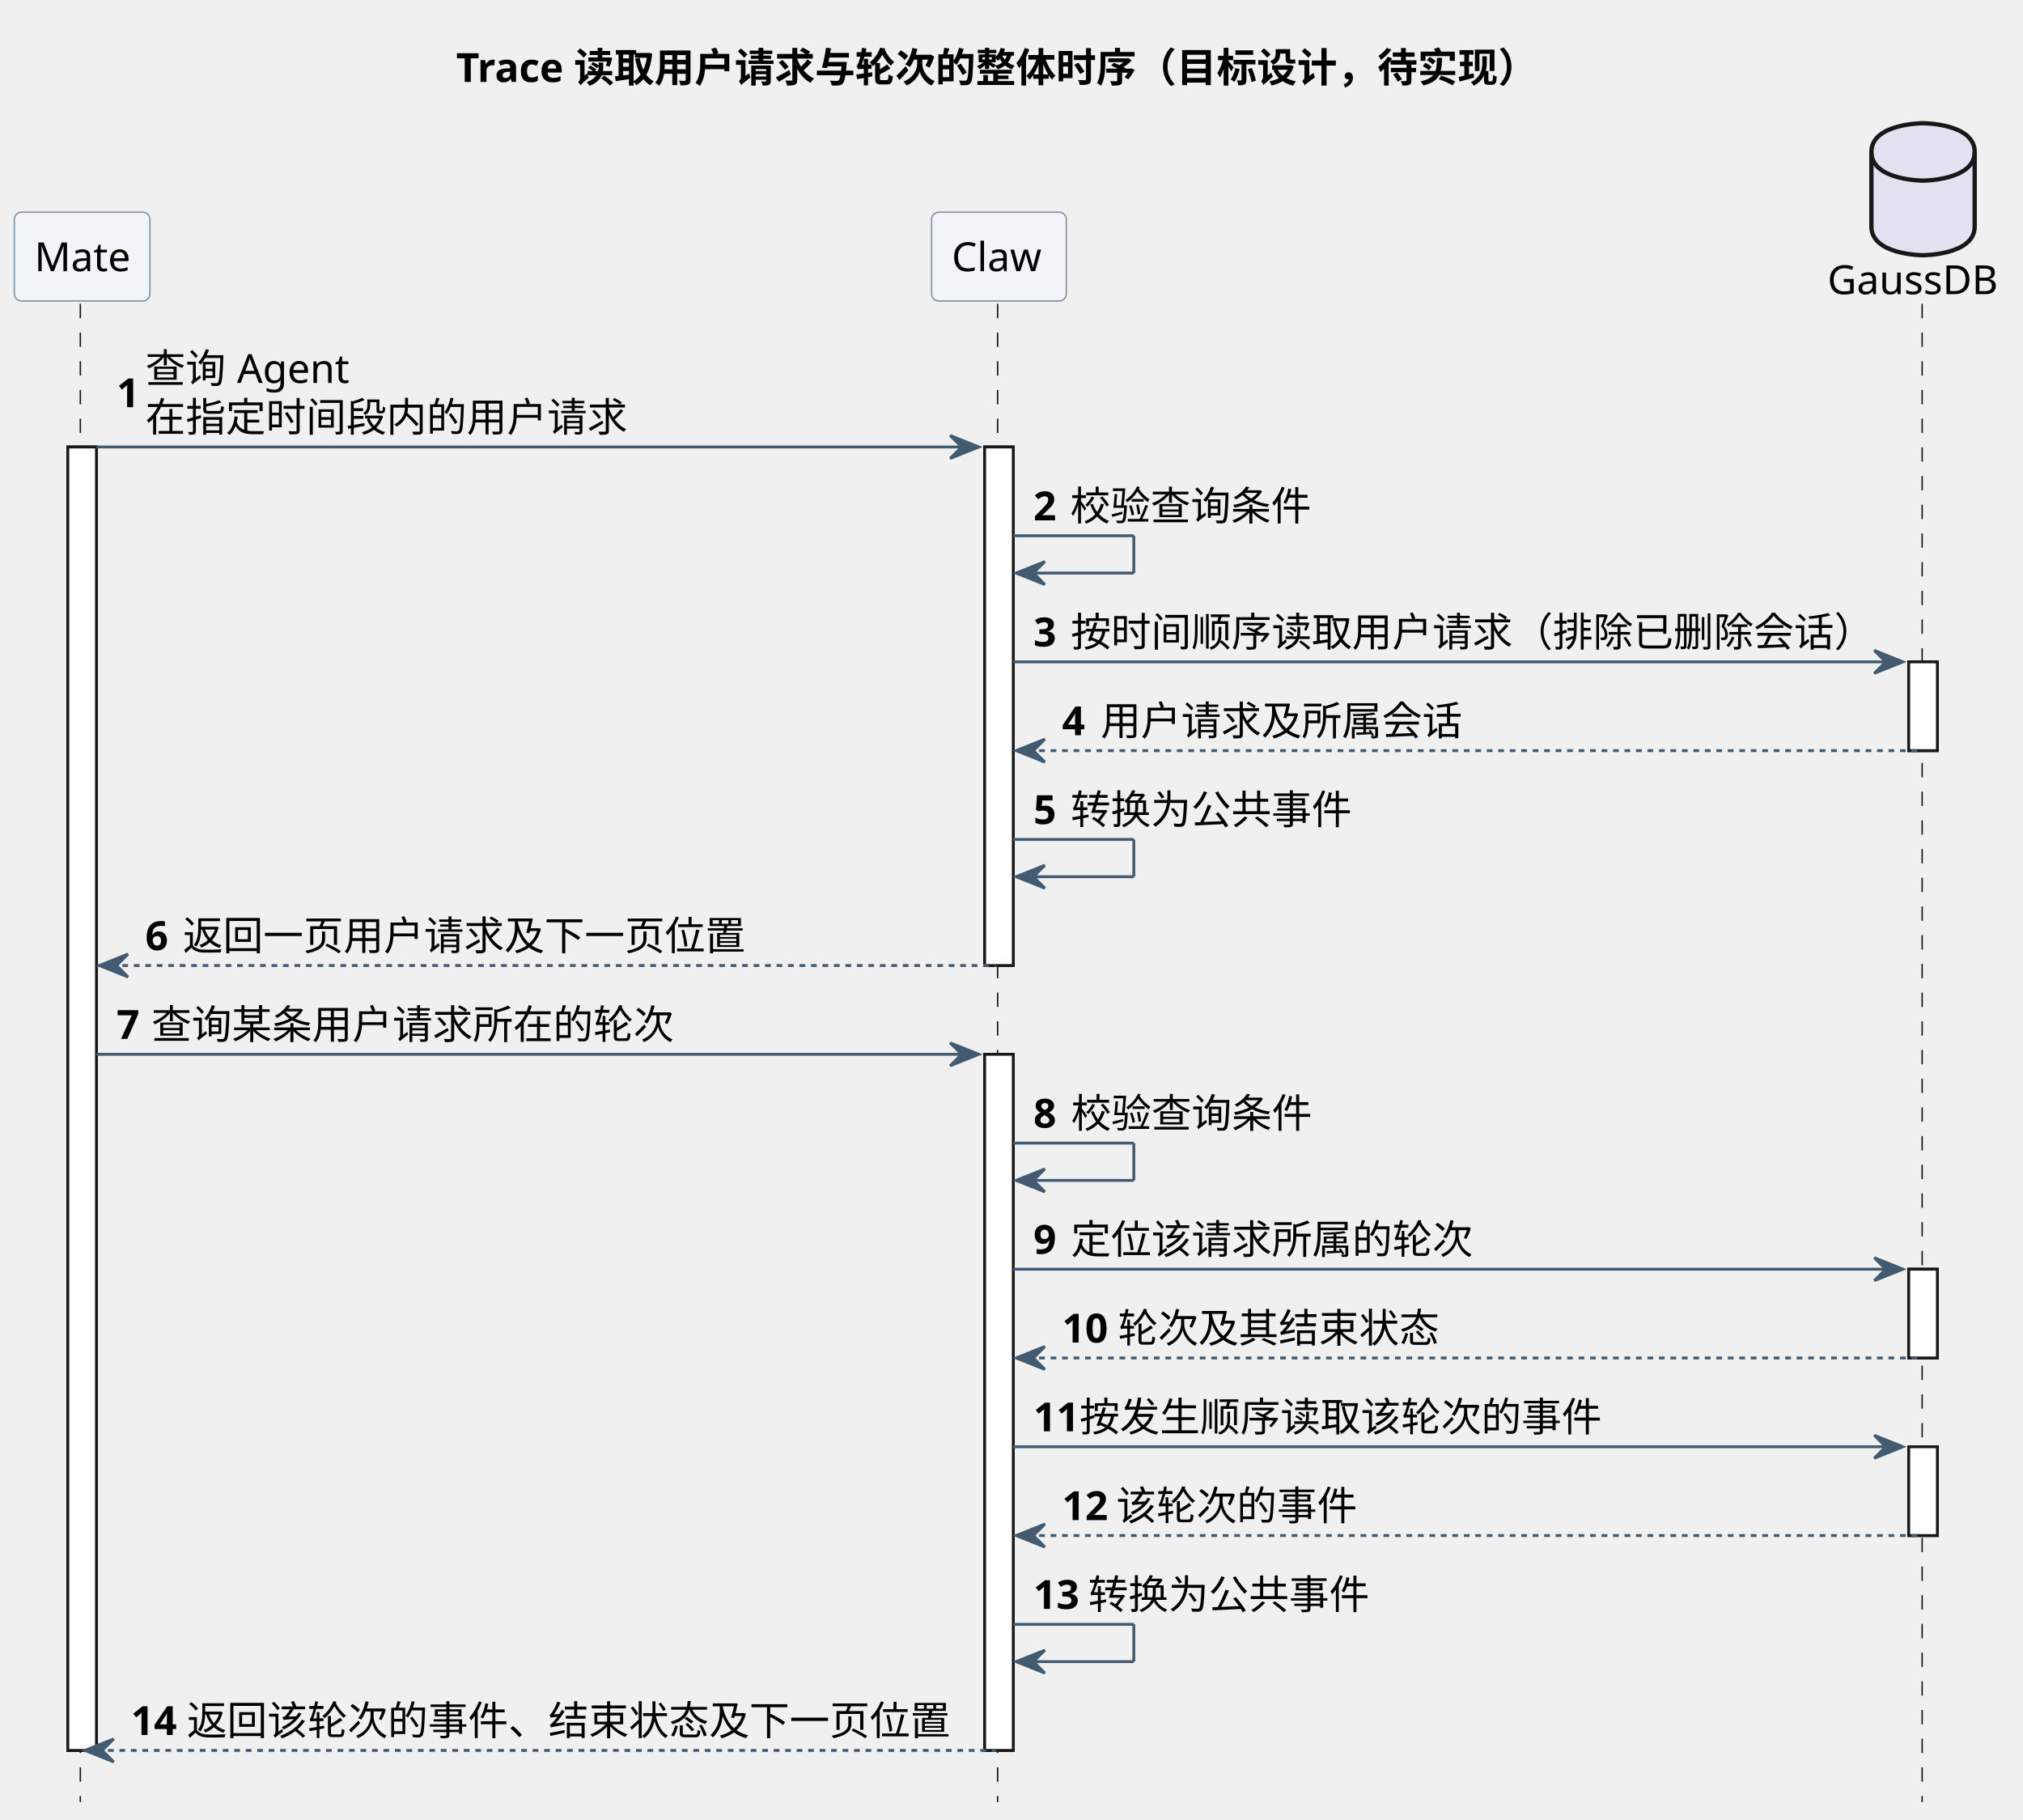
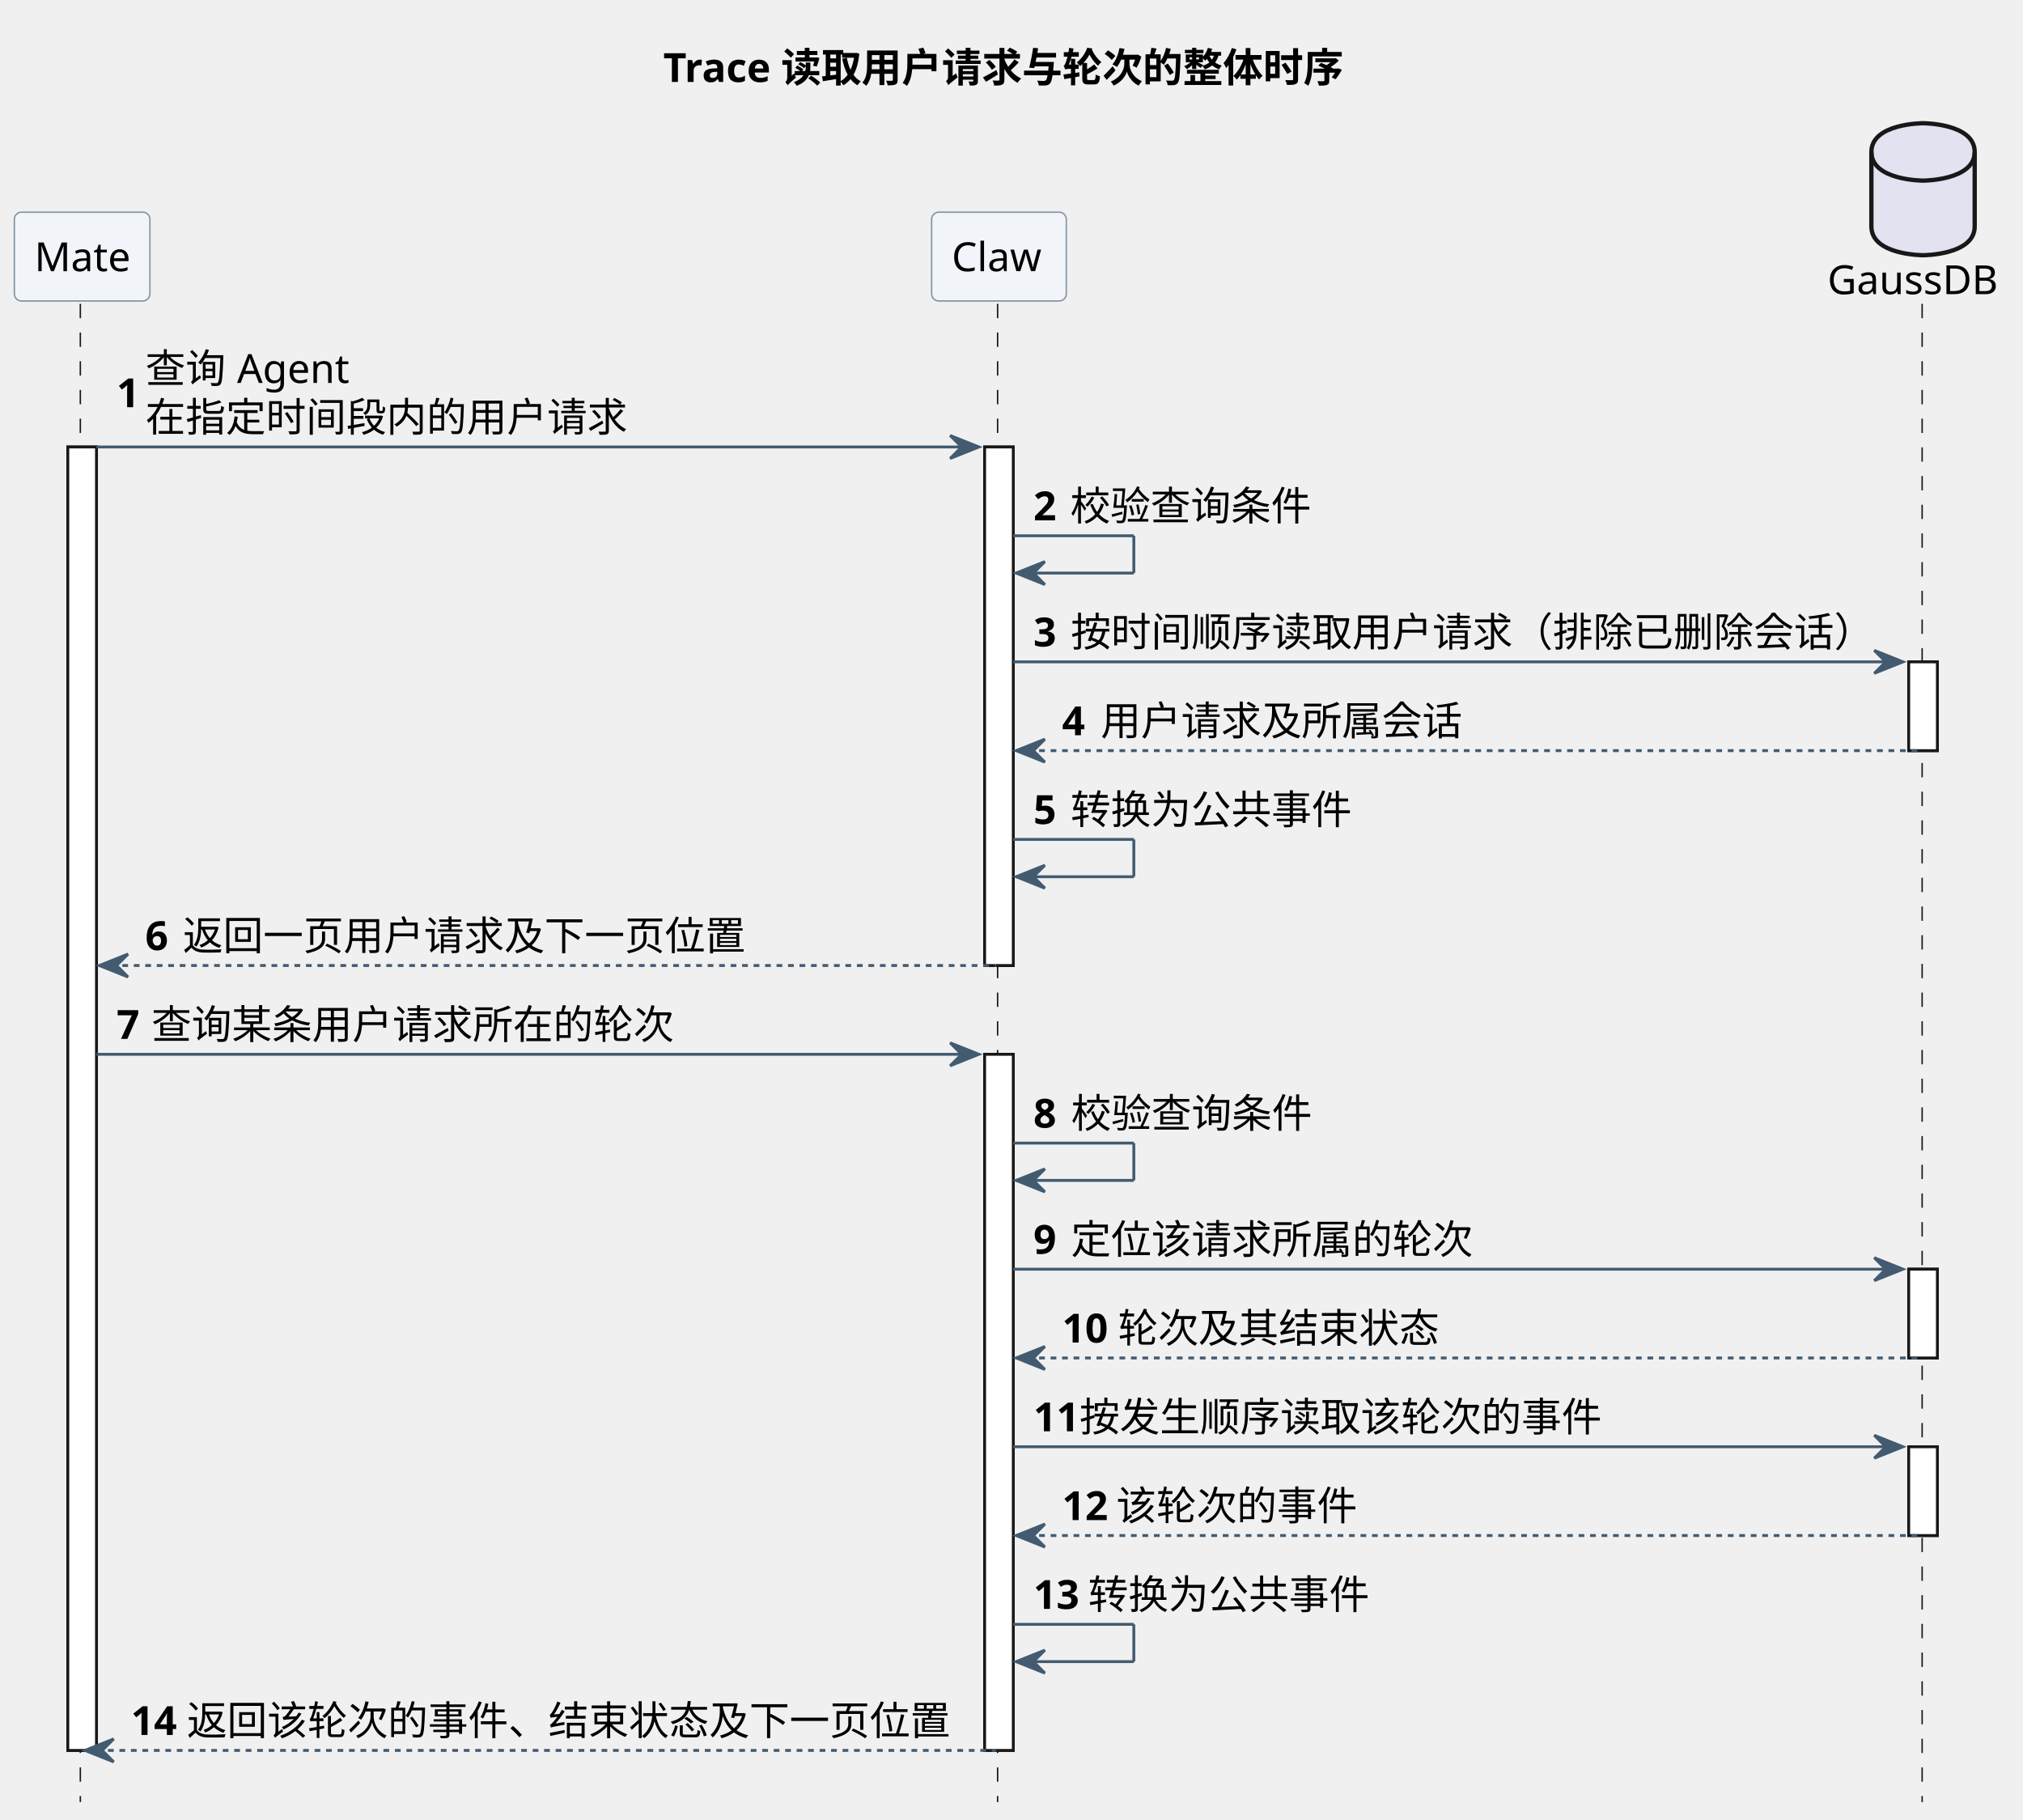
<svg xmlns="http://www.w3.org/2000/svg" contentStyleType="text/css" height="634px" preserveAspectRatio="none" style="width:705px;height:634px;background:#FFFFFF;" version="1.1" viewBox="0 0 705 634" width="705px" zoomAndPan="magnify">
  <defs />
  <g>
-     <text fill="#000000" font-family="sans-serif" font-size="14" font-weight="bold" lengthAdjust="spacing" textLength="389.566" x="158.957" y="28.562">Trace 读取用户请求与轮次的整体时序（目标设计，待实现）</text>
+     <text fill="#000000" font-family="sans-serif" font-size="14" font-weight="bold" lengthAdjust="spacing" textLength="245.191" x="231.144" y="28.562">Trace 读取用户请求与轮次的整体时序</text>
    <rect fill="#FFFFFF" height="454.213" style="stroke:#181818;stroke-width:1.0;" width="10" x="23.625" y="155.758" />
    <rect fill="#FFFFFF" height="180.697" style="stroke:#181818;stroke-width:1.0;" width="10" x="343.129" y="155.758" />
    <rect fill="#FFFFFF" height="242.576" style="stroke:#181818;stroke-width:1.0;" width="10" x="343.129" y="367.394" />
    <rect fill="#FFFFFF" height="30.939" style="stroke:#181818;stroke-width:1.0;" width="10" x="665.166" y="230.637" />
    <rect fill="#FFFFFF" height="30.939" style="stroke:#181818;stroke-width:1.0;" width="10" x="665.166" y="442.273" />
    <rect fill="#FFFFFF" height="30.939" style="stroke:#181818;stroke-width:1.0;" width="10" x="665.166" y="504.152" />
    <line style="stroke:#181818;stroke-width:0.5;stroke-dasharray:5.0,5.0;" x1="28" x2="28" y1="105.879" y2="627.971" />
    <line style="stroke:#181818;stroke-width:0.5;stroke-dasharray:5.0,5.0;" x1="347.661" x2="347.661" y1="105.879" y2="627.971" />
    <line style="stroke:#181818;stroke-width:0.5;stroke-dasharray:5.0,5.0;" x1="669.852" x2="669.852" y1="105.879" y2="627.971" />
    <rect fill="#F1F5F9" height="30.939" rx="2.5" ry="2.5" style="stroke:#8496A4;stroke-width:0.5;" width="47.25" x="5" y="73.939" />
    <text fill="#000000" font-family="sans-serif" font-size="14" lengthAdjust="spacing" textLength="33.25" x="12" y="94.502">Mate</text>
    <rect fill="#F1F5F9" height="30.939" rx="2.5" ry="2.5" style="stroke:#8496A4;stroke-width:0.5;" width="46.935" x="324.661" y="73.939" />
    <text fill="#000000" font-family="sans-serif" font-size="14" lengthAdjust="spacing" textLength="32.935" x="331.661" y="94.502">Claw</text>
    <text fill="#000000" font-family="sans-serif" font-size="14" lengthAdjust="spacing" textLength="60.628" x="636.852" y="102.502">GaussDB</text>
    <path d="M652.166,52.94 C652.166,42.94 670.166,42.94 670.166,42.94 C670.166,42.94 688.166,42.94 688.166,52.94 L688.166,78.939 C688.166,88.939 670.166,88.939 670.166,88.939 C670.166,88.939 652.166,88.939 652.166,78.939 L652.166,52.94 " fill="#E2E2F0" style="stroke:#181818;stroke-width:1.5;" />
    <path d="M652.166,52.94 C652.166,62.94 670.166,62.94 670.166,62.94 C670.166,62.94 688.166,62.94 688.166,52.94 " fill="none" style="stroke:#181818;stroke-width:1.5;" />
    <rect fill="#FFFFFF" height="454.213" style="stroke:#181818;stroke-width:1.0;" width="10" x="23.625" y="155.758" />
    <rect fill="#FFFFFF" height="180.697" style="stroke:#181818;stroke-width:1.0;" width="10" x="343.129" y="155.758" />
    <rect fill="#FFFFFF" height="242.576" style="stroke:#181818;stroke-width:1.0;" width="10" x="343.129" y="367.394" />
    <rect fill="#FFFFFF" height="30.939" style="stroke:#181818;stroke-width:1.0;" width="10" x="665.166" y="230.637" />
    <rect fill="#FFFFFF" height="30.939" style="stroke:#181818;stroke-width:1.0;" width="10" x="665.166" y="442.273" />
    <rect fill="#FFFFFF" height="30.939" style="stroke:#181818;stroke-width:1.0;" width="10" x="665.166" y="504.152" />
    <polygon fill="#425B70" points="331.129,151.758,341.129,155.758,331.129,159.758,335.129,155.758" style="stroke:#425B70;stroke-width:1.0;" />
    <line style="stroke:#425B70;stroke-width:1.0;" x1="33.625" x2="337.129" y1="155.758" y2="155.758" />
    <text fill="#000000" font-family="sans-serif" font-size="14" font-weight="bold" lengthAdjust="spacing" textLength="6.036" x="40.625" y="141.911">1</text>
    <text fill="#000000" font-family="sans-serif" font-size="14" lengthAdjust="spacing" textLength="28" x="50.661" y="133.441">查询</text>
    <text fill="#000000" font-family="sans-serif" font-size="14" lengthAdjust="spacing" textLength="3.938" x="78.661" y="133.441"> </text>
    <text fill="#000000" font-family="sans-serif" font-size="14" lengthAdjust="spacing" textLength="39.259" x="82.599" y="133.441">Agent</text>
    <text fill="#000000" font-family="sans-serif" font-size="14" lengthAdjust="spacing" textLength="168" x="50.661" y="150.381">在指定时间段内的用户请求</text>
    <line style="stroke:#425B70;stroke-width:1.0;" x1="353.129" x2="395.129" y1="186.697" y2="186.697" />
    <line style="stroke:#425B70;stroke-width:1.0;" x1="395.129" x2="395.129" y1="186.697" y2="199.697" />
    <line style="stroke:#425B70;stroke-width:1.0;" x1="354.129" x2="395.129" y1="199.697" y2="199.697" />
    <polygon fill="#425B70" points="364.129,195.697,354.129,199.697,364.129,203.697,360.129,199.697" style="stroke:#425B70;stroke-width:1.0;" />
    <text fill="#000000" font-family="sans-serif" font-size="14" font-weight="bold" lengthAdjust="spacing" textLength="8.818" x="360.129" y="181.32">2</text>
    <text fill="#000000" font-family="sans-serif" font-size="14" lengthAdjust="spacing" textLength="84" x="372.947" y="181.32">校验查询条件</text>
    <polygon fill="#425B70" points="653.166,226.637,663.166,230.637,653.166,234.637,657.166,230.637" style="stroke:#425B70;stroke-width:1.0;" />
    <line style="stroke:#425B70;stroke-width:1.0;" x1="353.129" x2="659.166" y1="230.637" y2="230.637" />
    <text fill="#000000" font-family="sans-serif" font-size="14" font-weight="bold" lengthAdjust="spacing" textLength="9.037" x="360.129" y="225.26">3</text>
    <text fill="#000000" font-family="sans-serif" font-size="14" lengthAdjust="spacing" textLength="280" x="373.166" y="225.26">按时间顺序读取用户请求（排除已删除会话）</text>
    <polygon fill="#425B70" points="364.129,257.576,354.129,261.576,364.129,265.576,360.129,261.576" style="stroke:#425B70;stroke-width:1.0;" />
    <line style="stroke:#425B70;stroke-width:1.0;stroke-dasharray:2.0,2.0;" x1="358.129" x2="669.166" y1="261.576" y2="261.576" />
    <text fill="#000000" font-family="sans-serif" font-size="14" font-weight="bold" lengthAdjust="spacing" textLength="9.468" x="370.129" y="256.199">4</text>
    <text fill="#000000" font-family="sans-serif" font-size="14" lengthAdjust="spacing" textLength="126" x="383.597" y="256.199">用户请求及所属会话</text>
    <line style="stroke:#425B70;stroke-width:1.0;" x1="353.129" x2="395.129" y1="292.516" y2="292.516" />
    <line style="stroke:#425B70;stroke-width:1.0;" x1="395.129" x2="395.129" y1="292.516" y2="305.516" />
    <line style="stroke:#425B70;stroke-width:1.0;" x1="354.129" x2="395.129" y1="305.516" y2="305.516" />
    <polygon fill="#425B70" points="364.129,301.516,354.129,305.516,364.129,309.516,360.129,305.516" style="stroke:#425B70;stroke-width:1.0;" />
    <text fill="#000000" font-family="sans-serif" font-size="14" font-weight="bold" lengthAdjust="spacing" textLength="8.948" x="360.129" y="287.139">5</text>
    <text fill="#000000" font-family="sans-serif" font-size="14" lengthAdjust="spacing" textLength="98" x="373.077" y="287.139">转换为公共事件</text>
    <polygon fill="#425B70" points="44.625,332.455,34.625,336.455,44.625,340.455,40.625,336.455" style="stroke:#425B70;stroke-width:1.0;" />
    <line style="stroke:#425B70;stroke-width:1.0;stroke-dasharray:2.0,2.0;" x1="38.625" x2="347.129" y1="336.455" y2="336.455" />
    <text fill="#000000" font-family="sans-serif" font-size="14" font-weight="bold" lengthAdjust="spacing" textLength="9.092" x="50.625" y="331.078">6</text>
    <text fill="#000000" font-family="sans-serif" font-size="14" lengthAdjust="spacing" textLength="196" x="63.717" y="331.078">返回一页用户请求及下一页位置</text>
    <polygon fill="#425B70" points="331.129,363.394,341.129,367.394,331.129,371.394,335.129,367.394" style="stroke:#425B70;stroke-width:1.0;" />
    <line style="stroke:#425B70;stroke-width:1.0;" x1="33.625" x2="337.129" y1="367.394" y2="367.394" />
    <text fill="#000000" font-family="sans-serif" font-size="14" font-weight="bold" lengthAdjust="spacing" textLength="8.142" x="40.625" y="362.018">7</text>
    <text fill="#000000" font-family="sans-serif" font-size="14" lengthAdjust="spacing" textLength="182" x="52.767" y="362.018">查询某条用户请求所在的轮次</text>
    <line style="stroke:#425B70;stroke-width:1.0;" x1="353.129" x2="395.129" y1="398.334" y2="398.334" />
    <line style="stroke:#425B70;stroke-width:1.0;" x1="395.129" x2="395.129" y1="398.334" y2="411.334" />
    <line style="stroke:#425B70;stroke-width:1.0;" x1="354.129" x2="395.129" y1="411.334" y2="411.334" />
    <polygon fill="#425B70" points="364.129,407.334,354.129,411.334,364.129,415.334,360.129,411.334" style="stroke:#425B70;stroke-width:1.0;" />
    <text fill="#000000" font-family="sans-serif" font-size="14" font-weight="bold" lengthAdjust="spacing" textLength="9.112" x="360.129" y="392.957">8</text>
    <text fill="#000000" font-family="sans-serif" font-size="14" lengthAdjust="spacing" textLength="84" x="373.241" y="392.957">校验查询条件</text>
    <polygon fill="#425B70" points="653.166,438.273,663.166,442.273,653.166,446.273,657.166,442.273" style="stroke:#425B70;stroke-width:1.0;" />
    <line style="stroke:#425B70;stroke-width:1.0;" x1="353.129" x2="659.166" y1="442.273" y2="442.273" />
    <text fill="#000000" font-family="sans-serif" font-size="14" font-weight="bold" lengthAdjust="spacing" textLength="9.092" x="360.129" y="436.897">9</text>
    <text fill="#000000" font-family="sans-serif" font-size="14" lengthAdjust="spacing" textLength="140" x="373.221" y="436.897">定位该请求所属的轮次</text>
    <polygon fill="#425B70" points="364.129,469.213,354.129,473.213,364.129,477.213,360.129,473.213" style="stroke:#425B70;stroke-width:1.0;" />
    <line style="stroke:#425B70;stroke-width:1.0;stroke-dasharray:2.0,2.0;" x1="358.129" x2="669.166" y1="473.213" y2="473.213" />
    <text fill="#000000" font-family="sans-serif" font-size="14" font-weight="bold" lengthAdjust="spacing" textLength="15.477" x="370.129" y="467.836">10</text>
    <text fill="#000000" font-family="sans-serif" font-size="14" lengthAdjust="spacing" textLength="112" x="389.606" y="467.836">轮次及其结束状态</text>
    <polygon fill="#425B70" points="653.166,500.152,663.166,504.152,653.166,508.152,657.166,504.152" style="stroke:#425B70;stroke-width:1.0;" />
    <line style="stroke:#425B70;stroke-width:1.0;" x1="353.129" x2="659.166" y1="504.152" y2="504.152" />
    <text fill="#000000" font-family="sans-serif" font-size="14" font-weight="bold" lengthAdjust="spacing" textLength="12.072" x="360.129" y="498.775">11</text>
    <text fill="#000000" font-family="sans-serif" font-size="14" lengthAdjust="spacing" textLength="182" x="376.201" y="498.775">按发生顺序读取该轮次的事件</text>
    <polygon fill="#425B70" points="364.129,531.092,354.129,535.092,364.129,539.092,360.129,535.092" style="stroke:#425B70;stroke-width:1.0;" />
    <line style="stroke:#425B70;stroke-width:1.0;stroke-dasharray:2.0,2.0;" x1="358.129" x2="669.166" y1="535.092" y2="535.092" />
    <text fill="#000000" font-family="sans-serif" font-size="14" font-weight="bold" lengthAdjust="spacing" textLength="14.854" x="370.129" y="529.715">12</text>
    <text fill="#000000" font-family="sans-serif" font-size="14" lengthAdjust="spacing" textLength="84" x="388.983" y="529.715">该轮次的事件</text>
    <line style="stroke:#425B70;stroke-width:1.0;" x1="353.129" x2="395.129" y1="566.031" y2="566.031" />
    <line style="stroke:#425B70;stroke-width:1.0;" x1="395.129" x2="395.129" y1="566.031" y2="579.031" />
    <line style="stroke:#425B70;stroke-width:1.0;" x1="354.129" x2="395.129" y1="579.031" y2="579.031" />
    <polygon fill="#425B70" points="364.129,575.031,354.129,579.031,364.129,583.031,360.129,579.031" style="stroke:#425B70;stroke-width:1.0;" />
    <text fill="#000000" font-family="sans-serif" font-size="14" font-weight="bold" lengthAdjust="spacing" textLength="15.073" x="360.129" y="560.654">13</text>
    <text fill="#000000" font-family="sans-serif" font-size="14" lengthAdjust="spacing" textLength="98" x="379.202" y="560.654">转换为公共事件</text>
    <polygon fill="#425B70" points="39.625,605.971,29.625,609.971,39.625,613.971,35.625,609.971" style="stroke:#425B70;stroke-width:1.0;" />
    <line style="stroke:#425B70;stroke-width:1.0;stroke-dasharray:2.0,2.0;" x1="33.625" x2="347.129" y1="609.971" y2="609.971" />
    <text fill="#000000" font-family="sans-serif" font-size="14" font-weight="bold" lengthAdjust="spacing" textLength="15.504" x="45.625" y="604.594">14</text>
    <text fill="#000000" font-family="sans-serif" font-size="14" lengthAdjust="spacing" textLength="266" x="65.129" y="604.594">返回该轮次的事件、结束状态及下一页位置</text>
  </g>
</svg>
